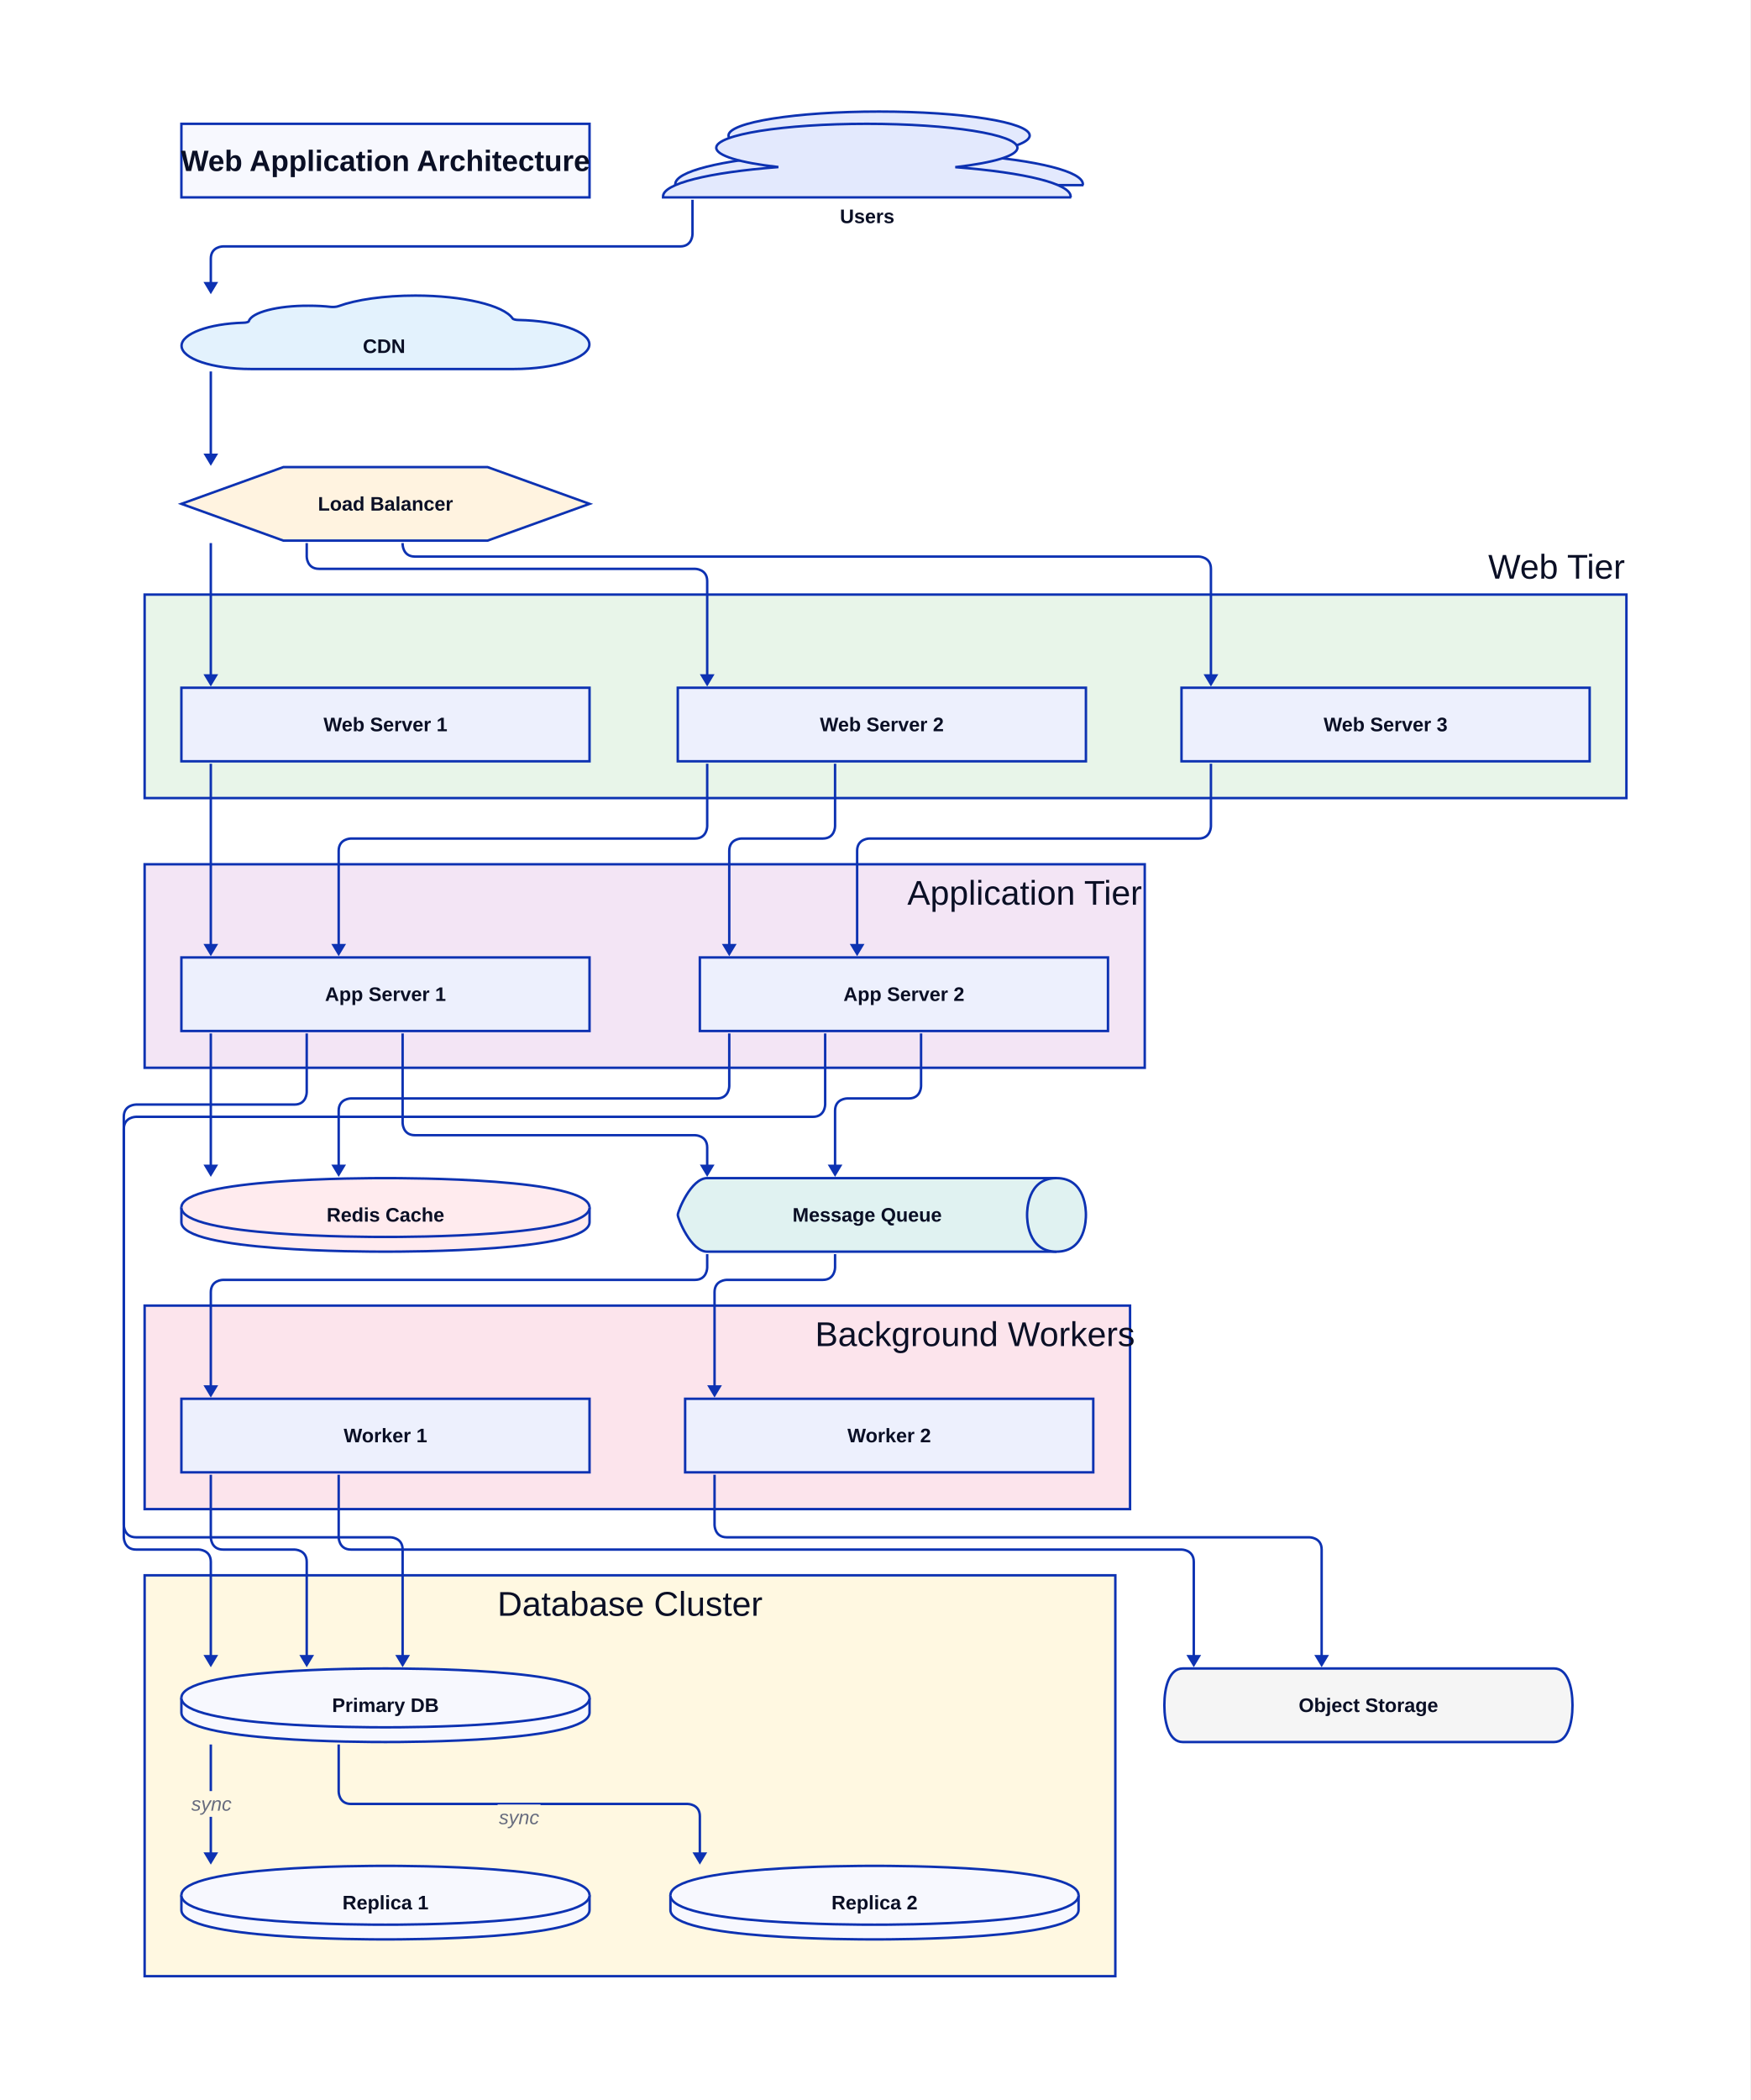
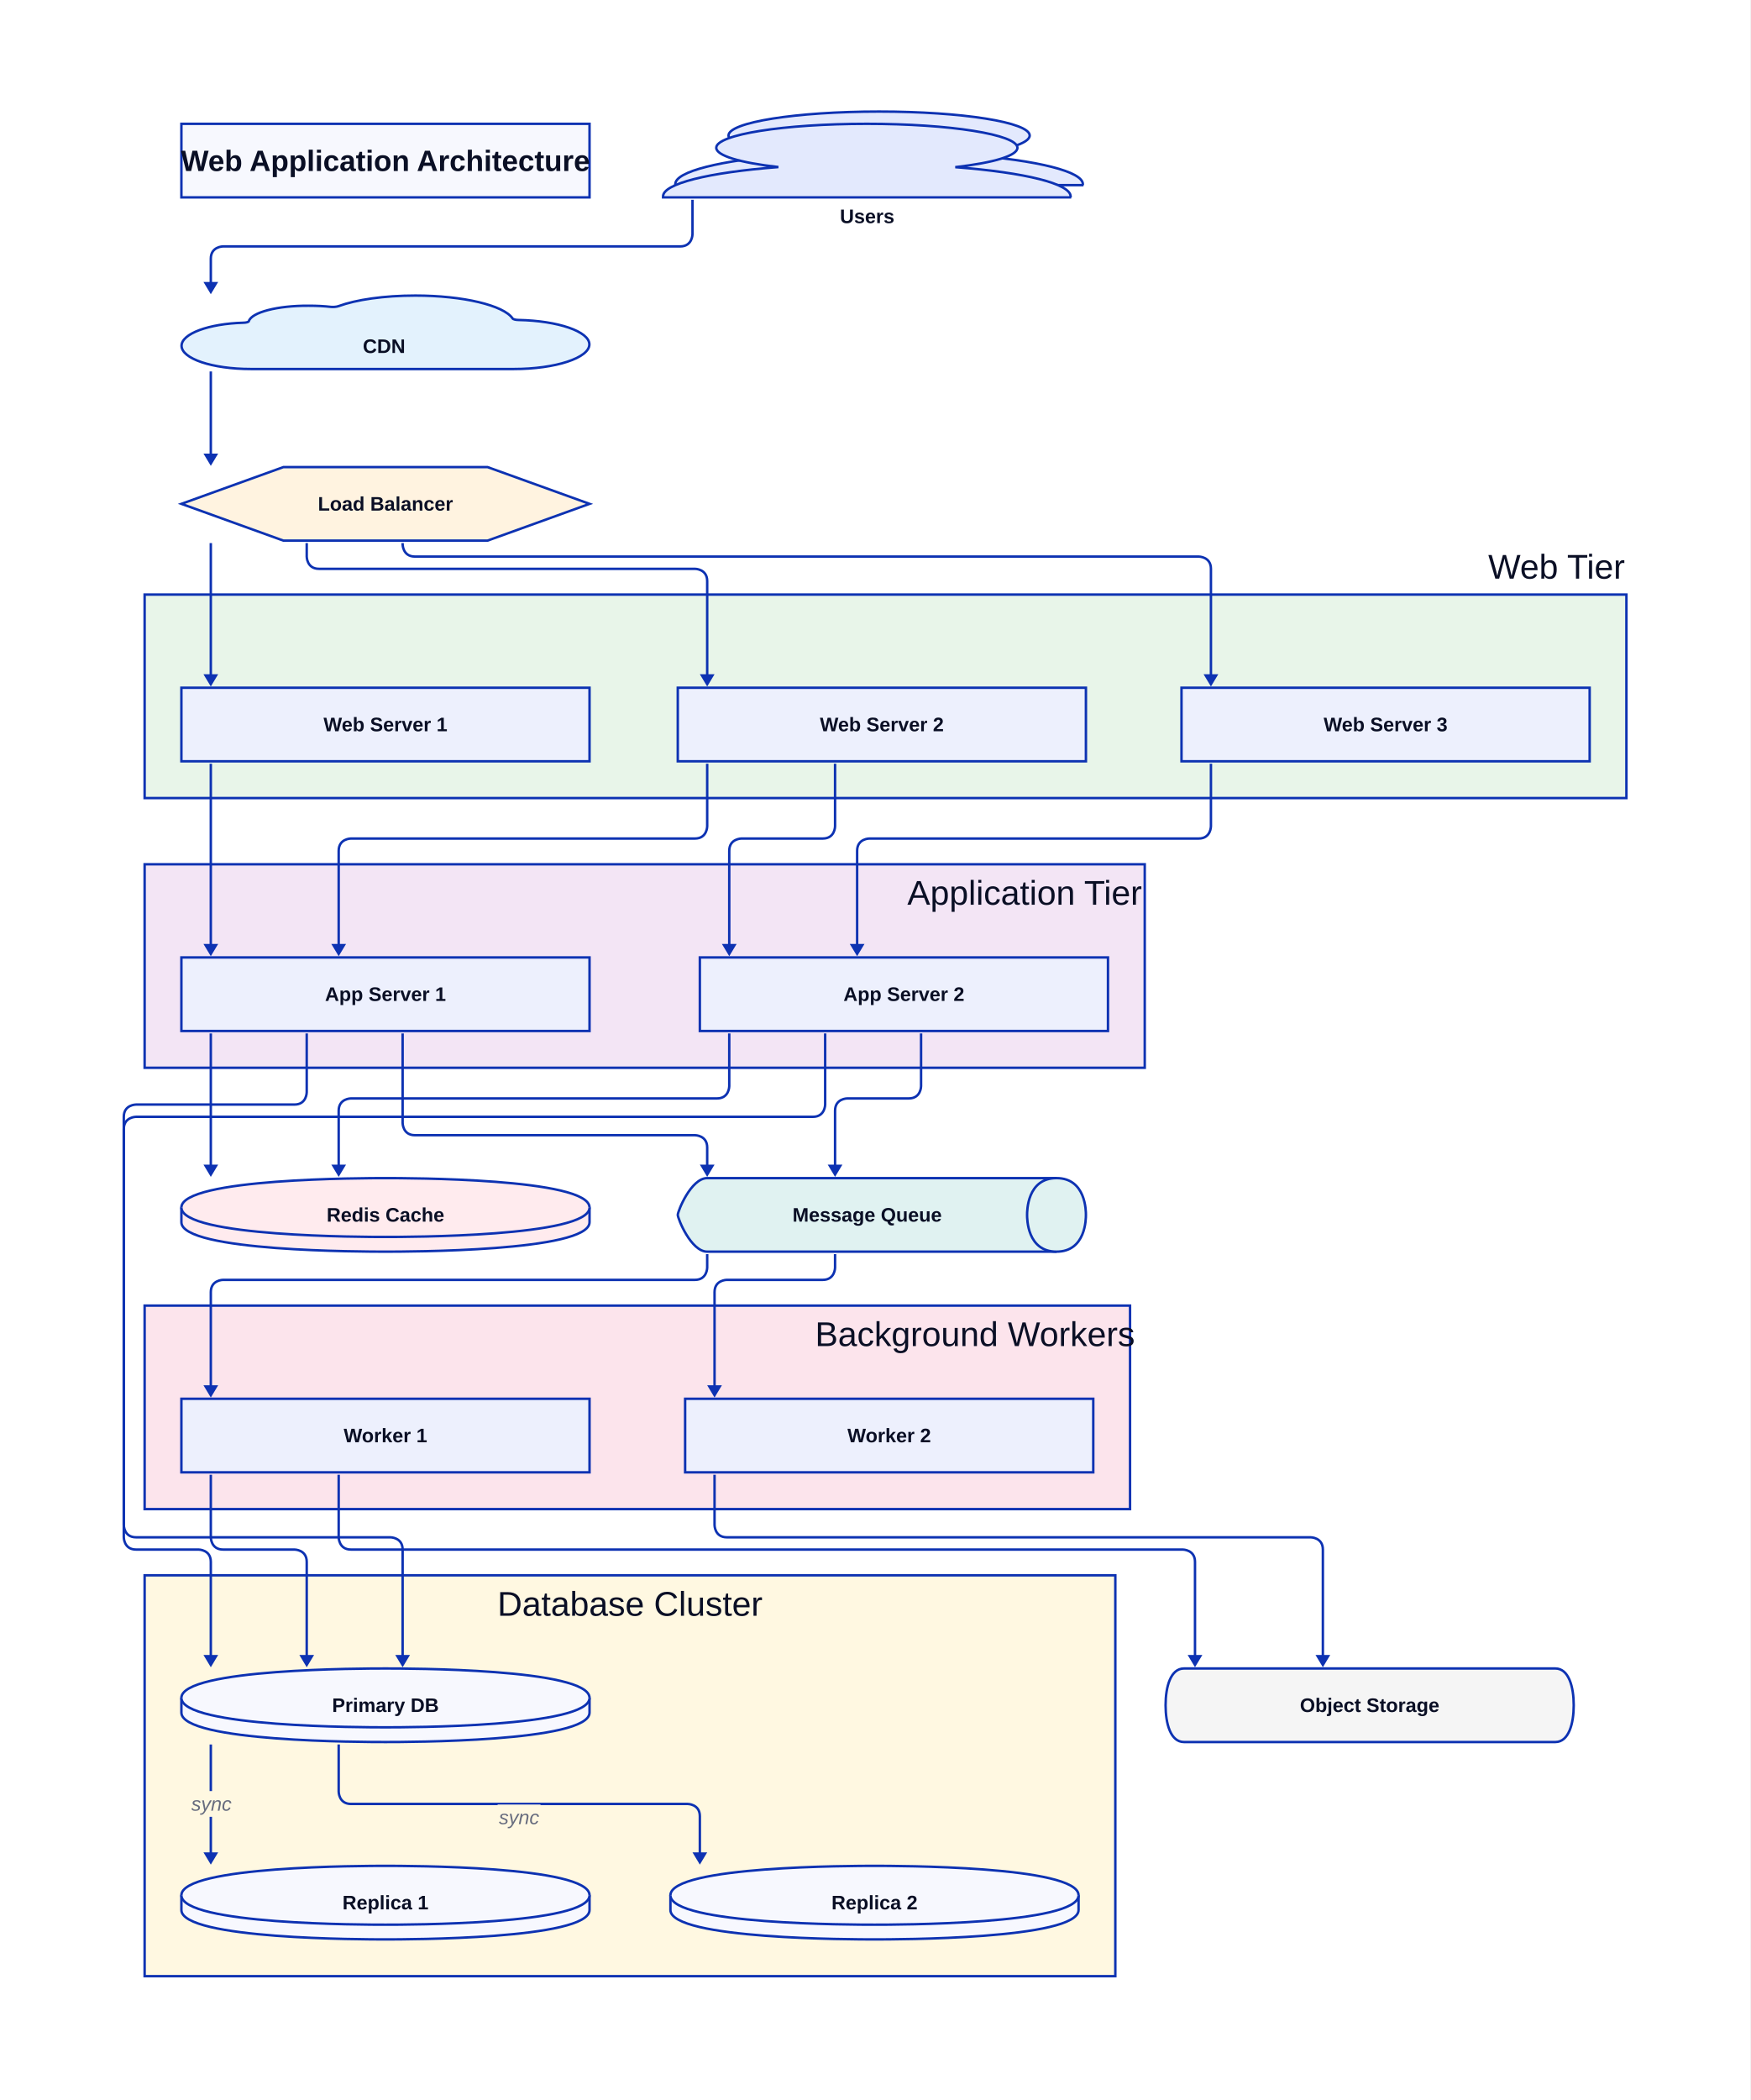
<svg xmlns="http://www.w3.org/2000/svg" width="1428" height="1713" viewBox="-148 -101 1428 1713" data-d2-version="0.2.0" class="d2-327844436 d2-svg">
  <defs>
    <mask id="edge-label-mask" maskUnits="userSpaceOnUse" x="-148" y="-101" width="1428" height="1713">
      <rect x="-148" y="-101" width="1428" height="1713" fill="white" />
      <rect x="7" y="1360" width="35" height="21" fill="black" />
      <rect x="258" y="1371" width="35" height="21" fill="black" />
    </mask>
    <marker id="mk-161592640" markerWidth="10" markerHeight="12" refX="7" refY="6" viewBox="0 0 10 12" orient="auto" markerUnits="userSpaceOnUse">
      <polygon points="0,0 10,6 0,12" fill="#0D32B2" stroke-width="2" />
    </marker>
  </defs>
  <rect x="-148" y="-101" width="1428" height="1713" rx="0" fill="#FFFFFF" stroke-width="0" />
  <g id="base-layer">
    <rect x="-30" y="384" width="1209" height="166" fill="#e8f5e9" stroke="#0D32B2" stroke-width="2" rx="0" ry="0" />
    <rect x="-30" y="604" width="816" height="166" fill="#f3e5f5" stroke="#0D32B2" stroke-width="2" rx="0" ry="0" />
    <rect x="-30" y="1184" width="792" height="327" fill="#fff8e1" stroke="#0D32B2" stroke-width="2" rx="0" ry="0" />
    <rect x="-30" y="964" width="804" height="166" fill="#fce4ec" stroke="#0D32B2" stroke-width="2" rx="0" ry="0" />
    <rect x="0" y="0" width="333" height="60" fill="#F7F8FE" stroke="#0D32B2" stroke-width="2" rx="0" ry="0" />
    <path d="M 736 50 H 403 v -0.853 c 0 -10.233 36.567 -19.457 94.098 -23.876 C 465.407 21.705 446.392 15.891 446.392 9.535 C 446.392 -1.24 501.486 -10 569.256 -10 c 67.77 0 122.864 8.76 122.864 19.535 c 0 6.357 -18.527 12.093 -50.706 15.814 c 57.531 4.419 94.098 13.643 94.098 23.876 v 0.775 Z" fill="#E3E9FD" stroke="#0D32B2" stroke-width="2" />
    <path d="M 726 60 H 393 v -0.853 c 0 -10.233 36.567 -19.457 94.098 -23.876 C 455.407 31.705 436.392 25.891 436.392 19.535 C 436.392 8.76 491.486 0 559.256 0 c 67.77 0 122.864 8.76 122.864 19.535 c 0 6.357 -18.527 12.093 -50.706 15.814 c 57.531 4.419 94.098 13.643 94.098 23.876 v 0.775 Z" fill="#E3E9FD" stroke="#0D32B2" stroke-width="2" />
    <path d="M 55.034 160.975 C 55.034 161.613 52.816 162.25 50.598 162.25 C 22.315 163.046 0.133 171.173 0.133 181.052 C 0.133 191.568 25.088 200.013 56.698 200.013 H 271.311 C 305.139 200.013 332.867 190.93 332.867 179.936 C 332.867 169.42 307.357 160.656 275.193 160.019 C 272.975 160.019 270.757 159.541 270.202 158.744 C 262.993 148.069 229.719 140.102 190.901 140.102 C 165.391 140.102 142.654 143.448 128.236 148.706 C 126.572 149.344 123.8 149.503 122.136 149.344 C 116.59 148.706 110.491 148.388 103.836 148.388 C 78.326 148.228 57.252 153.805 55.034 160.975 Z" fill="#e3f2fd" stroke="#0D32B2" stroke-width="2" />
    <path d="M 83.25 280 L 249.75 280 L 333 310 L 249.75 340 L 83.25 340 L 0 310 Z" fill="#fff3e0" stroke="#0D32B2" stroke-width="2" />
    <path d="M 0 884 C 0 860 149.85 860 166.5 860 C 183.15 860 333 860 333 884 L 333 896 C 333 920 183.15 920 166.5 920 C 149.85 920 0 920 0 896 L 0 884 Z" fill="#ffebee" stroke="#0D32B2" stroke-width="2" />
    <path d="M 0 884 C 0 908 149.85 908 166.5 908 C 183.15 908 333 908 333 884" fill="#ffebee" stroke="#0D32B2" stroke-width="2" />
    <path d="M 429 860 L 714 860 C 738 860 738 887 738 890 C 738 893 738 920 714 920 L 429 920 C 415.8 920 405 893 405 890 C 405 887 415.8 860 429 860 Z" fill="#e0f2f1" stroke="#0D32B2" stroke-width="2" />
    <path d="M 714 860 C 690 860 690 887 690 890 C 690 893 690 920 714 920" fill="#e0f2f1" stroke="#0D32B2" stroke-width="2" />
-     <path d="M 817 1260 L 1120 1260 C 1130.95 1260 1135 1275 1135 1290 C 1135 1305 1130.95 1320 1120 1320 L 817 1320 C 806.05 1320 802 1305 802 1290 C 802 1275 806.05 1260 817 1260 Z" fill="#f5f5f5" stroke="#0D32B2" stroke-width="2" />
+     <path d="M 818 1260 L 1121 1260 C 1131.95 1260 1136 1275 1136 1290 C 1136 1305 1131.95 1320 1121 1320 L 818 1320 C 807.05 1320 803 1305 803 1290 C 803 1275 807.05 1260 818 1260 Z" fill="#f5f5f5" stroke="#0D32B2" stroke-width="2" />
    <rect x="0" y="460" width="333" height="60" fill="#EDF0FD" stroke="#0D32B2" stroke-width="2" rx="0" ry="0" />
    <rect x="405" y="460" width="333" height="60" fill="#EDF0FD" stroke="#0D32B2" stroke-width="2" rx="0" ry="0" />
    <rect x="816" y="460" width="333" height="60" fill="#EDF0FD" stroke="#0D32B2" stroke-width="2" rx="0" ry="0" />
    <rect x="0" y="680" width="333" height="60" fill="#EDF0FD" stroke="#0D32B2" stroke-width="2" rx="0" ry="0" />
    <rect x="423" y="680" width="333" height="60" fill="#EDF0FD" stroke="#0D32B2" stroke-width="2" rx="0" ry="0" />
    <path d="M 0 1284 C 0 1260 149.85 1260 166.5 1260 C 183.15 1260 333 1260 333 1284 L 333 1296 C 333 1320 183.15 1320 166.5 1320 C 149.85 1320 0 1320 0 1296 L 0 1284 Z" fill="#F7F8FE" stroke="#0D32B2" stroke-width="2" />
    <path d="M 0 1284 C 0 1308 149.85 1308 166.5 1308 C 183.15 1308 333 1308 333 1284" fill="#F7F8FE" stroke="#0D32B2" stroke-width="2" />
    <path d="M 0 1445 C 0 1421 149.85 1421 166.5 1421 C 183.15 1421 333 1421 333 1445 L 333 1457 C 333 1481 183.15 1481 166.5 1481 C 149.85 1481 0 1481 0 1457 L 0 1445 Z" fill="#F7F8FE" stroke="#0D32B2" stroke-width="2" />
    <path d="M 0 1445 C 0 1469 149.85 1469 166.5 1469 C 183.15 1469 333 1469 333 1445" fill="#F7F8FE" stroke="#0D32B2" stroke-width="2" />
    <path d="M 399 1445 C 399 1421 548.85 1421 565.5 1421 C 582.15 1421 732 1421 732 1445 L 732 1457 C 732 1481 582.15 1481 565.5 1481 C 548.85 1481 399 1481 399 1457 L 399 1445 Z" fill="#F7F8FE" stroke="#0D32B2" stroke-width="2" />
    <path d="M 399 1445 C 399 1469 548.85 1469 565.5 1469 C 582.15 1469 732 1469 732 1445" fill="#F7F8FE" stroke="#0D32B2" stroke-width="2" />
    <rect x="0" y="1040" width="333" height="60" fill="#EDF0FD" stroke="#0D32B2" stroke-width="2" rx="0" ry="0" />
    <rect x="411" y="1040" width="333" height="60" fill="#EDF0FD" stroke="#0D32B2" stroke-width="2" rx="0" ry="0" />
    <path d="M 24 1322 L 24 1417" fill="none" stroke="#0D32B2" stroke-width="2" marker-end="url(#mk-161592640)" mask="url(#edge-label-mask)" />
    <text x="24.5" y="1376" text-anchor="middle" dominant-baseline="alphabetic" font-family="Arial, sans-serif" font-size="16" style="fill: #676C7E; font-style: italic">sync</text>
    <path d="M 128.333 1322 L 128.333 1360.5 S 128.333 1370.5 138.333 1370.5 L 413 1370.5 S 423 1370.5 423 1380.5 L 423 1417" fill="none" stroke="#0D32B2" stroke-width="2" marker-end="url(#mk-161592640)" mask="url(#edge-label-mask)" />
    <text x="275.5" y="1387" text-anchor="middle" dominant-baseline="alphabetic" font-family="Arial, sans-serif" font-size="16" style="fill: #676C7E; font-style: italic">sync</text>
    <path d="M 417 62 L 417 90 S 417 100 407 100 L 34 100 S 24 100 24 110 L 24 136" fill="none" stroke="#0D32B2" stroke-width="2" marker-end="url(#mk-161592640)" mask="url(#edge-label-mask)" />
    <path d="M 24 202 L 24 276" fill="none" stroke="#0D32B2" stroke-width="2" marker-end="url(#mk-161592640)" mask="url(#edge-label-mask)" />
    <path d="M 24 342 L 24 456" fill="none" stroke="#0D32B2" stroke-width="2" marker-end="url(#mk-161592640)" mask="url(#edge-label-mask)" />
    <path d="M 102.25 342 L 102.25 353 S 102.25 363 112.25 363 L 419 363 S 429 363 429 373 L 429 456" fill="none" stroke="#0D32B2" stroke-width="2" marker-end="url(#mk-161592640)" mask="url(#edge-label-mask)" />
    <path d="M 180.5 342 L 180.5 343 S 180.5 353 190.5 353 L 830 353 S 840 353 840 363 L 840 456" fill="none" stroke="#0D32B2" stroke-width="2" marker-end="url(#mk-161592640)" mask="url(#edge-label-mask)" />
    <path d="M 24 522 L 24 676" fill="none" stroke="#0D32B2" stroke-width="2" marker-end="url(#mk-161592640)" mask="url(#edge-label-mask)" />
    <path d="M 429 522 L 429 573 S 429 583 419 583 L 138.333 583 S 128.333 583 128.333 593 L 128.333 676" fill="none" stroke="#0D32B2" stroke-width="2" marker-end="url(#mk-161592640)" mask="url(#edge-label-mask)" />
    <path d="M 533.333 522 L 533.333 573 S 533.333 583 523.333 583 L 457 583 S 447 583 447 593 L 447 676" fill="none" stroke="#0D32B2" stroke-width="2" marker-end="url(#mk-161592640)" mask="url(#edge-label-mask)" />
    <path d="M 840 522 L 840 573 S 840 583 830 583 L 561.333 583 S 551.333 583 551.333 593 L 551.333 676" fill="none" stroke="#0D32B2" stroke-width="2" marker-end="url(#mk-161592640)" mask="url(#edge-label-mask)" />
    <path d="M 24 742 L 24 856" fill="none" stroke="#0D32B2" stroke-width="2" marker-end="url(#mk-161592640)" mask="url(#edge-label-mask)" />
    <path d="M 447 742 L 447 785 S 447 795 437 795 L 138.333 795 S 128.333 795 128.333 805 L 128.333 856" fill="none" stroke="#0D32B2" stroke-width="2" marker-end="url(#mk-161592640)" mask="url(#edge-label-mask)" />
    <path d="M 102.25 742 L 102.25 790 S 102.25 800 92.25 800 L -37 800 S -47 800 -47 810 L -47 1153 S -47 1163 -37 1163 L 14 1163 S 24 1163 24 1173 L 24 1256" fill="none" stroke="#0D32B2" stroke-width="2" marker-end="url(#mk-161592640)" mask="url(#edge-label-mask)" />
    <path d="M 525.25 742 L 525.25 800 S 525.25 810 515.25 810 L -37 810 S -47 810 -47 820 L -47 1143 S -47 1153 -37 1153 L 170.5 1153 S 180.5 1153 180.5 1163 L 180.5 1256" fill="none" stroke="#0D32B2" stroke-width="2" marker-end="url(#mk-161592640)" mask="url(#edge-label-mask)" />
    <path d="M 180.5 742 L 180.5 815 S 180.5 825 190.5 825 L 419 825 S 429 825 429 835 L 429 856" fill="none" stroke="#0D32B2" stroke-width="2" marker-end="url(#mk-161592640)" mask="url(#edge-label-mask)" />
    <path d="M 603.5 742 L 603.5 785 S 603.5 795 593.5 795 L 543.333 795 S 533.333 795 533.333 805 L 533.333 856" fill="none" stroke="#0D32B2" stroke-width="2" marker-end="url(#mk-161592640)" mask="url(#edge-label-mask)" />
    <path d="M 429 922 L 429 933 S 429 943 419 943 L 34 943 S 24 943 24 953 L 24 1036" fill="none" stroke="#0D32B2" stroke-width="2" marker-end="url(#mk-161592640)" mask="url(#edge-label-mask)" />
    <path d="M 533.333 922 L 533.333 933 S 533.333 943 523.333 943 L 445 943 S 435 943 435 953 L 435 1036" fill="none" stroke="#0D32B2" stroke-width="2" marker-end="url(#mk-161592640)" mask="url(#edge-label-mask)" />
-     <path d="M 128.333 1102 L 128.333 1153 S 128.333 1163 138.333 1163 L 816 1163 S 826 1163 826 1173 L 826 1256" fill="none" stroke="#0D32B2" stroke-width="2" marker-end="url(#mk-161592640)" mask="url(#edge-label-mask)" />
-     <path d="M 435 1102 L 435 1143 S 435 1153 445 1153 L 920.333 1153 S 930.333 1153 930.333 1163 L 930.333 1256" fill="none" stroke="#0D32B2" stroke-width="2" marker-end="url(#mk-161592640)" mask="url(#edge-label-mask)" />
+     <path d="M 128.333 1102 L 128.333 1153 S 128.333 1163 138.333 1163 L 817 1163 S 827 1163 827 1173 L 827 1256" fill="none" stroke="#0D32B2" stroke-width="2" marker-end="url(#mk-161592640)" mask="url(#edge-label-mask)" />
+     <path d="M 435 1102 L 435 1143 S 435 1153 445 1153 L 921.333 1153 S 931.333 1153 931.333 1163 L 931.333 1256" fill="none" stroke="#0D32B2" stroke-width="2" marker-end="url(#mk-161592640)" mask="url(#edge-label-mask)" />
    <path d="M 24 1102 L 24 1153 S 24 1163 34 1163 L 92.25 1163 S 102.25 1163 102.25 1173 L 102.25 1256" fill="none" stroke="#0D32B2" stroke-width="2" marker-end="url(#mk-161592640)" mask="url(#edge-label-mask)" />
    <text x="1122" y="371" text-anchor="middle" dominant-baseline="alphabetic" font-family="Arial, sans-serif" font-size="28" style="fill: #0A0F25">Web Tier</text>
    <text x="688" y="637" text-anchor="middle" dominant-baseline="alphabetic" font-family="Arial, sans-serif" font-size="28" style="fill: #0A0F25">Application Tier</text>
    <text x="366" y="1217" text-anchor="middle" dominant-baseline="alphabetic" font-family="Arial, sans-serif" font-size="28" style="fill: #0A0F25">Database Cluster</text>
    <text x="647.5" y="997" text-anchor="middle" dominant-baseline="alphabetic" font-family="Arial, sans-serif" font-size="28" style="fill: #0A0F25">Background Workers</text>
    <text x="166.5" y="38.5" text-anchor="middle" dominant-baseline="alphabetic" font-family="Arial, sans-serif" font-size="24" style="fill: #0A0F25; font-weight: 700">Web Application Architecture</text>
    <text x="559.5" y="81" text-anchor="middle" dominant-baseline="alphabetic" font-family="Arial, sans-serif" font-size="16" style="fill: #0A0F25; font-weight: 700">Users</text>
    <text x="165.363" y="186.94" text-anchor="middle" dominant-baseline="alphabetic" font-family="Arial, sans-serif" font-size="16" style="fill: #0A0F25; font-weight: 700">CDN</text>
    <text x="166.5" y="315.5" text-anchor="middle" dominant-baseline="alphabetic" font-family="Arial, sans-serif" font-size="16" style="fill: #0A0F25; font-weight: 700">Load Balancer</text>
    <text x="166.5" y="895.5" text-anchor="middle" dominant-baseline="alphabetic" font-family="Arial, sans-serif" font-size="16" style="fill: #0A0F25; font-weight: 700">Redis Cache</text>
    <text x="559.5" y="895.5" text-anchor="middle" dominant-baseline="alphabetic" font-family="Arial, sans-serif" font-size="16" style="fill: #0A0F25; font-weight: 700">Message Queue</text>
-     <text x="968.5" y="1295.5" text-anchor="middle" dominant-baseline="alphabetic" font-family="Arial, sans-serif" font-size="16" style="fill: #0A0F25; font-weight: 700">Object Storage</text>
+     <text x="969.5" y="1295.5" text-anchor="middle" dominant-baseline="alphabetic" font-family="Arial, sans-serif" font-size="16" style="fill: #0A0F25; font-weight: 700">Object Storage</text>
    <text x="166.5" y="495.5" text-anchor="middle" dominant-baseline="alphabetic" font-family="Arial, sans-serif" font-size="16" style="fill: #0A0F25; font-weight: 700">Web Server 1</text>
    <text x="571.5" y="495.5" text-anchor="middle" dominant-baseline="alphabetic" font-family="Arial, sans-serif" font-size="16" style="fill: #0A0F25; font-weight: 700">Web Server 2</text>
    <text x="982.5" y="495.5" text-anchor="middle" dominant-baseline="alphabetic" font-family="Arial, sans-serif" font-size="16" style="fill: #0A0F25; font-weight: 700">Web Server 3</text>
    <text x="166.5" y="715.5" text-anchor="middle" dominant-baseline="alphabetic" font-family="Arial, sans-serif" font-size="16" style="fill: #0A0F25; font-weight: 700">App Server 1</text>
    <text x="589.5" y="715.5" text-anchor="middle" dominant-baseline="alphabetic" font-family="Arial, sans-serif" font-size="16" style="fill: #0A0F25; font-weight: 700">App Server 2</text>
    <text x="166.5" y="1295.5" text-anchor="middle" dominant-baseline="alphabetic" font-family="Arial, sans-serif" font-size="16" style="fill: #0A0F25; font-weight: 700">Primary DB</text>
    <text x="166.5" y="1456.5" text-anchor="middle" dominant-baseline="alphabetic" font-family="Arial, sans-serif" font-size="16" style="fill: #0A0F25; font-weight: 700">Replica 1</text>
    <text x="565.5" y="1456.5" text-anchor="middle" dominant-baseline="alphabetic" font-family="Arial, sans-serif" font-size="16" style="fill: #0A0F25; font-weight: 700">Replica 2</text>
    <text x="166.5" y="1075.5" text-anchor="middle" dominant-baseline="alphabetic" font-family="Arial, sans-serif" font-size="16" style="fill: #0A0F25; font-weight: 700">Worker 1</text>
    <text x="577.5" y="1075.5" text-anchor="middle" dominant-baseline="alphabetic" font-family="Arial, sans-serif" font-size="16" style="fill: #0A0F25; font-weight: 700">Worker 2</text>
  </g>
</svg>
